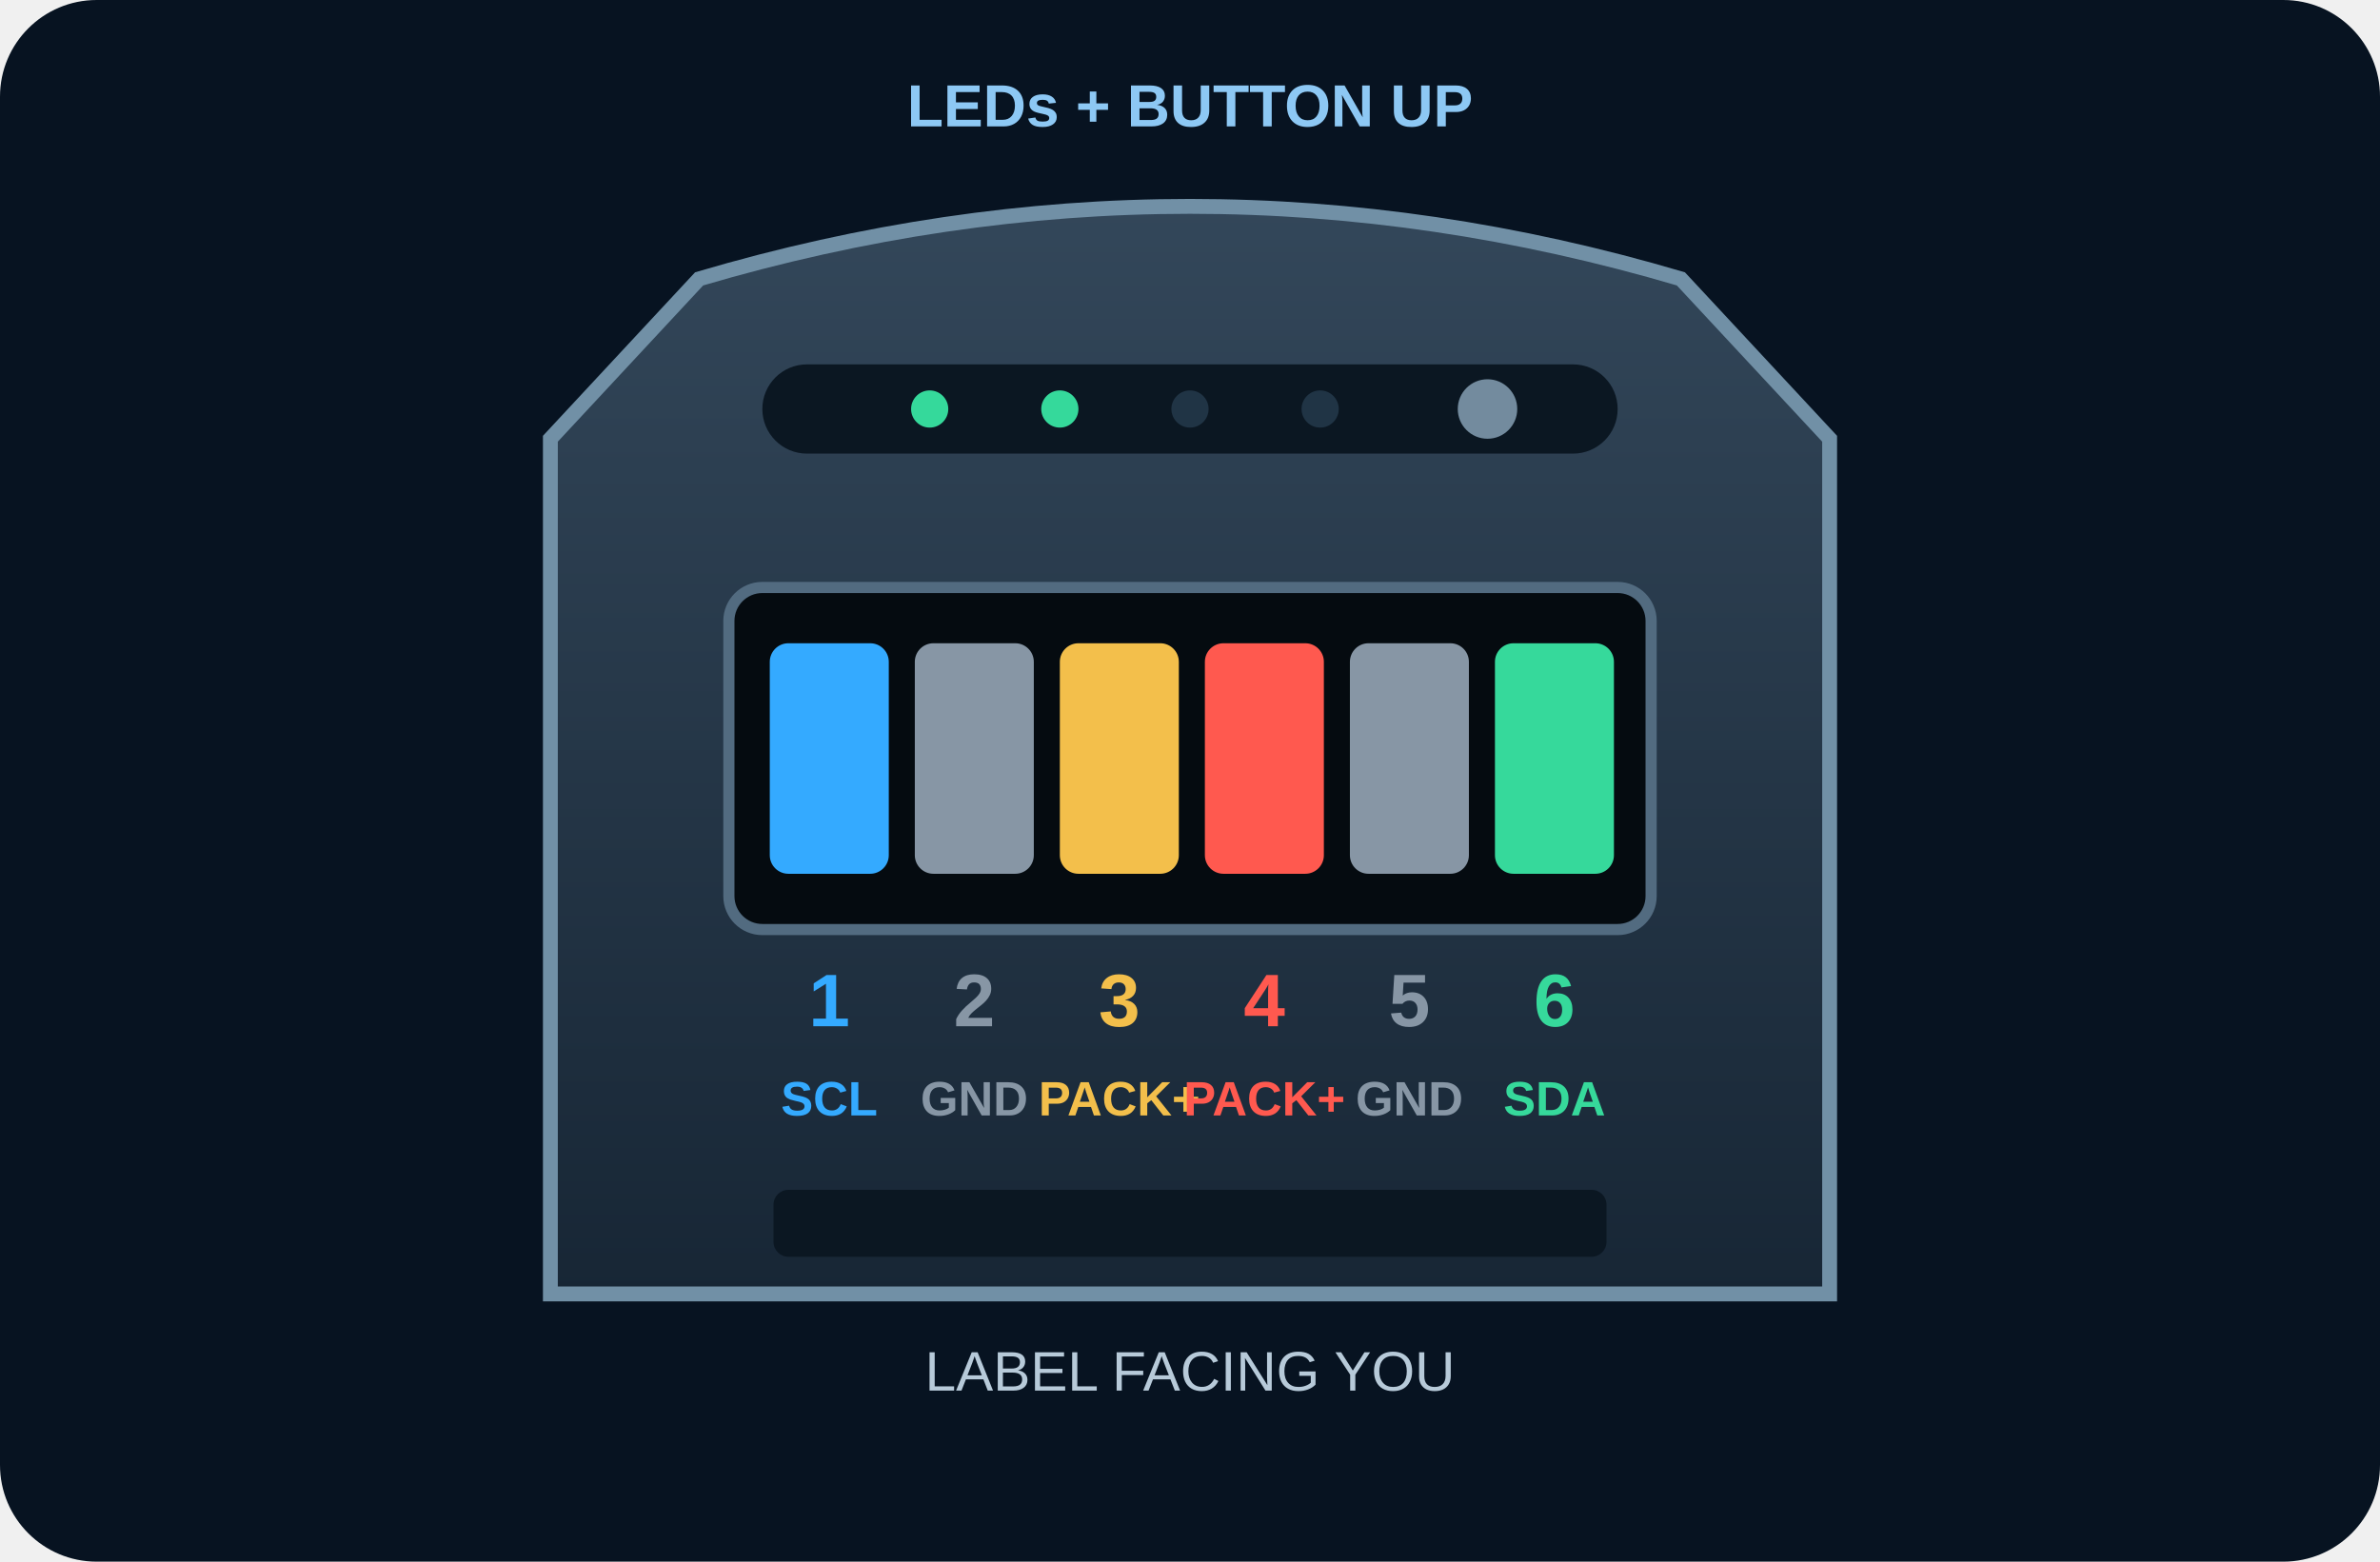
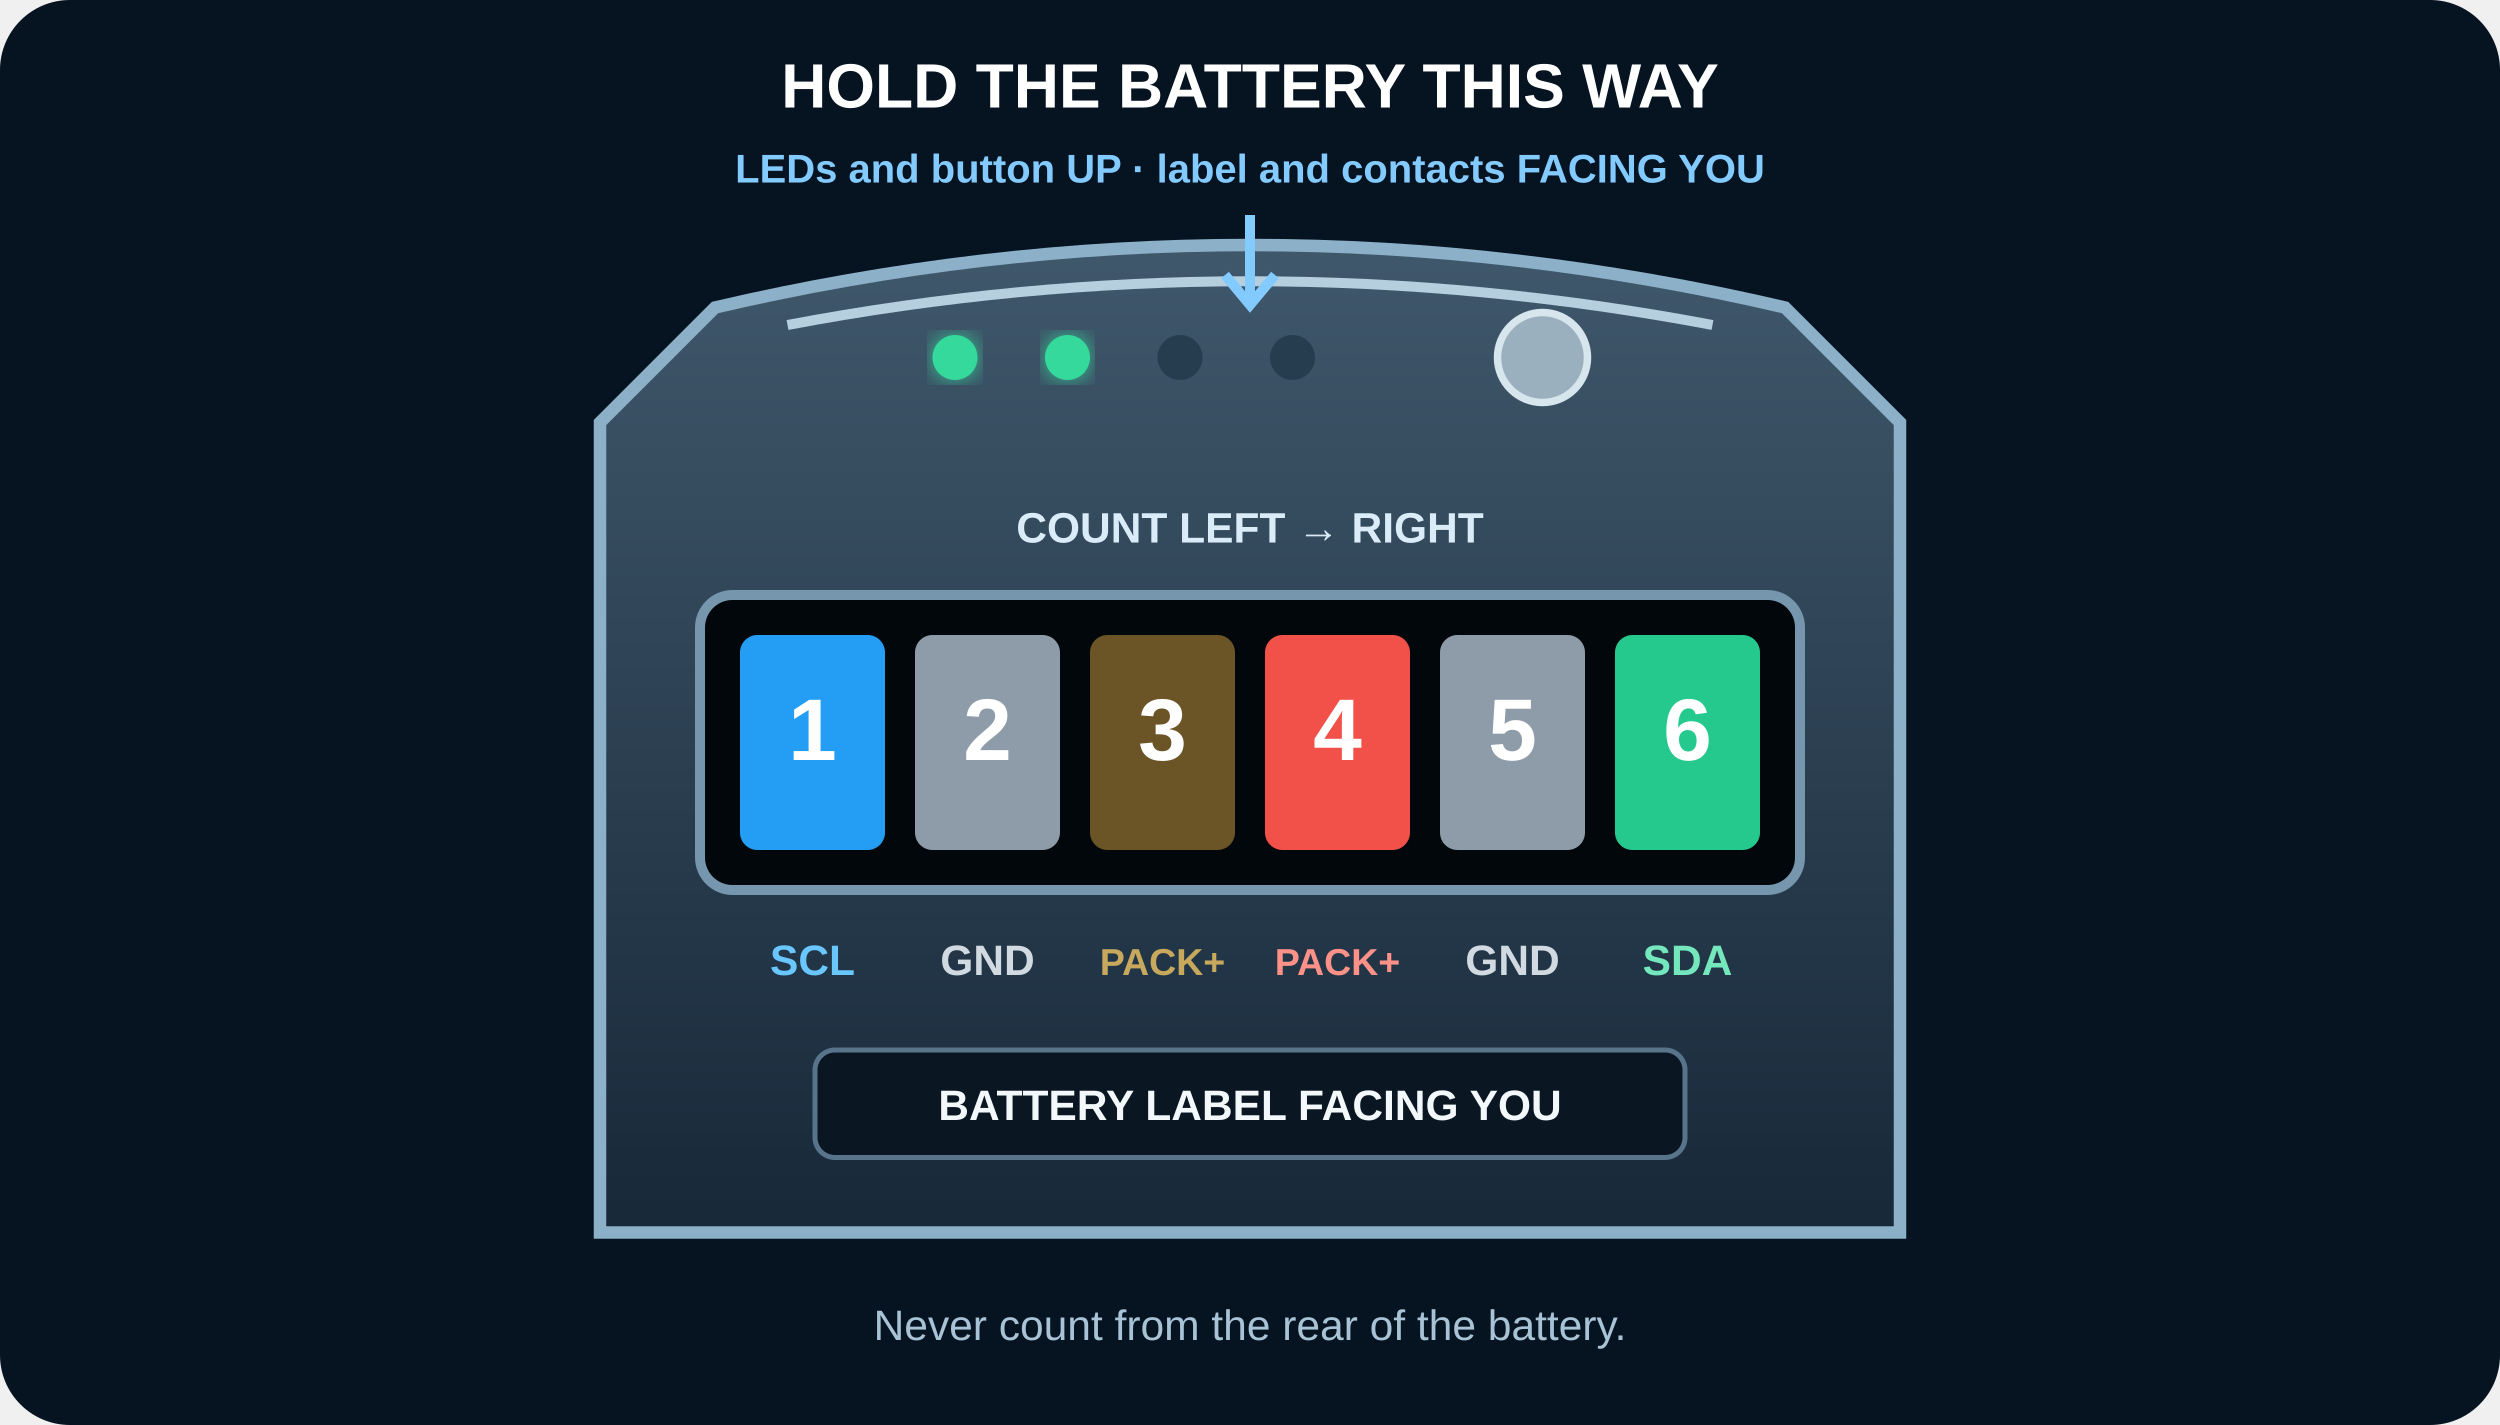
- <svg xmlns="http://www.w3.org/2000/svg" viewBox="0 0 640 420" role="img" aria-labelledby="title desc">
+ <svg xmlns="http://www.w3.org/2000/svg" viewBox="0 0 1000 570" role="img" aria-labelledby="title desc">
  <defs>
    <linearGradient id="case" x1="0" y1="0" x2="0" y2="1">
-       <stop stop-color="#33475a" />
-       <stop offset="1" stop-color="#172635" />
+       <stop stop-color="#40586c" />
+       <stop offset="1" stop-color="#172838" />
    </linearGradient>
+     <filter id="glow">
+       <feGaussianBlur stdDeviation="5" result="b" />
+       <feMerge>
+         <feMergeNode in="b" />
+         <feMergeNode in="SourceGraphic" />
+       </feMerge>
+     </filter>
  </defs>
-   <rect width="640" height="420" rx="26" fill="#071321" />
-   <text x="320" y="34" fill="#8dc8f4" font-family="Arial,sans-serif" font-size="16" text-anchor="middle" font-weight="700">LEDs + BUTTON UP</text>
-   <path d="M188 75 Q320 36 452 75 L492 118 V348 H148 V118Z" fill="url(#case)" stroke="#7190a6" stroke-width="4" />
-   <rect x="205" y="98" width="230" height="24" rx="12" fill="#0b1722" />
-   <circle cx="250" cy="110" r="5" fill="#35d99b" />
-   <circle cx="285" cy="110" r="5" fill="#35d99b" />
-   <circle cx="320" cy="110" r="5" fill="#203445" />
-   <circle cx="355" cy="110" r="5" fill="#203445" />
-   <circle cx="400" cy="110" r="8" fill="#738b9e" />
-   <rect x="196" y="158" width="248" height="92" rx="9" fill="#050b10" stroke="#526b80" stroke-width="3" />
-   <g font-family="Arial,sans-serif" font-weight="800" text-anchor="middle">
-     <g fill="#34aaff">
-       <rect x="207" y="173" width="32" height="62" rx="5" />
-       <text x="223" y="276" font-size="20">1</text>
-       <text x="223" y="300" font-size="13">SCL</text>
+   <rect width="1000" height="570" rx="28" fill="#061321" />
+   <text x="500" y="43" fill="#ffffff" font-family="Arial,sans-serif" font-size="25" text-anchor="middle" font-weight="800">HOLD THE BATTERY THIS WAY</text>
+   <text x="500" y="73" fill="#82caff" font-family="Arial,sans-serif" font-size="16" text-anchor="middle" font-weight="700">LEDs and button UP · label and contacts FACING YOU</text>
+   <path d="M286 123 Q500 73 714 123 L760 169 V493 H240 V169Z" fill="url(#case)" stroke="#8bb0c8" stroke-width="5" />
+   <path d="M315 130 Q500 95 685 130" fill="none" stroke="#b5cfdf" stroke-width="4" />
+   <circle cx="382" cy="143" r="9" fill="#36d99b" filter="url(#glow)" />
+   <circle cx="427" cy="143" r="9" fill="#36d99b" filter="url(#glow)" />
+   <circle cx="472" cy="143" r="9" fill="#263d50" />
+   <circle cx="517" cy="143" r="9" fill="#263d50" />
+   <circle cx="617" cy="143" r="18" fill="#9ab0bf" stroke="#d7e5ec" stroke-width="3" />
+   <path d="M500 86v34" stroke="#82caff" stroke-width="4" />
+   <path d="M490 110l10 12 10-12" fill="none" stroke="#82caff" stroke-width="4" />
+   <text x="500" y="217" fill="#d9ecf8" font-family="Arial,sans-serif" font-size="17" text-anchor="middle" font-weight="800">COUNT LEFT → RIGHT</text>
+   <rect x="280" y="238" width="440" height="118" rx="13" fill="#02070b" stroke="#7596ad" stroke-width="4" />
+   <g font-family="Arial,sans-serif" text-anchor="middle" font-weight="900">
+     <g>
+       <rect x="296" y="254" width="58" height="86" rx="7" fill="#249ef5" />
+       <text x="325" y="304" fill="#fff" font-size="35">1</text>
+       <text x="325" y="390" fill="#69c6ff" font-size="17">SCL</text>
    </g>
-     <g fill="#8796a5">
-       <rect x="246" y="173" width="32" height="62" rx="5" />
-       <text x="262" y="276" font-size="20">2</text>
-       <text x="262" y="300" font-size="13">GND</text>
+     <g>
+       <rect x="366" y="254" width="58" height="86" rx="7" fill="#8d9ca8" />
+       <text x="395" y="304" fill="#fff" font-size="35">2</text>
+       <text x="395" y="390" fill="#d1dae1" font-size="17">GND</text>
    </g>
-     <g fill="#f3bf4b">
-       <rect x="285" y="173" width="32" height="62" rx="5" />
-       <text x="301" y="276" font-size="20">3</text>
-       <text x="301" y="300" font-size="13">PACK+</text>
+     <g>
+       <rect x="436" y="254" width="58" height="86" rx="7" fill="#6b5426" />
+       <text x="465" y="304" fill="#fff" font-size="35">3</text>
+       <text x="465" y="390" fill="#c7a85d" font-size="15">PACK+</text>
    </g>
-     <g fill="#ff594f">
-       <rect x="324" y="173" width="32" height="62" rx="5" />
-       <text x="340" y="276" font-size="20">4</text>
-       <text x="340" y="300" font-size="13">PACK+</text>
+     <g>
+       <rect x="506" y="254" width="58" height="86" rx="7" fill="#f25149" />
+       <text x="535" y="304" fill="#fff" font-size="35">4</text>
+       <text x="535" y="390" fill="#ff9189" font-size="15">PACK+</text>
    </g>
-     <g fill="#8796a5">
-       <rect x="363" y="173" width="32" height="62" rx="5" />
-       <text x="379" y="276" font-size="20">5</text>
-       <text x="379" y="300" font-size="13">GND</text>
+     <g>
+       <rect x="576" y="254" width="58" height="86" rx="7" fill="#8d9ca8" />
+       <text x="605" y="304" fill="#fff" font-size="35">5</text>
+       <text x="605" y="390" fill="#d1dae1" font-size="17">GND</text>
    </g>
-     <g fill="#36d99b">
-       <rect x="402" y="173" width="32" height="62" rx="5" />
-       <text x="418" y="276" font-size="20">6</text>
-       <text x="418" y="300" font-size="13">SDA</text>
+     <g>
+       <rect x="646" y="254" width="58" height="86" rx="7" fill="#25c88d" />
+       <text x="675" y="304" fill="#fff" font-size="35">6</text>
+       <text x="675" y="390" fill="#75e7bd" font-size="17">SDA</text>
    </g>
  </g>
-   <rect x="208" y="320" width="224" height="18" rx="4" fill="#0b1722" />
-   <text x="320" y="374" fill="#b7cad9" font-family="Arial,sans-serif" font-size="15" text-anchor="middle">LABEL FACING YOU</text>
+   <rect x="326" y="420" width="348" height="43" rx="8" fill="#0a1722" stroke="#58748a" stroke-width="2" />
+   <text x="500" y="448" fill="#f3f8fb" font-family="Arial,sans-serif" font-size="17" text-anchor="middle" font-weight="800">BATTERY LABEL FACING YOU</text>
+   <text x="500" y="536" fill="#a9c3d6" font-family="Arial,sans-serif" font-size="17" text-anchor="middle">Never count from the rear of the battery.</text>
</svg>
